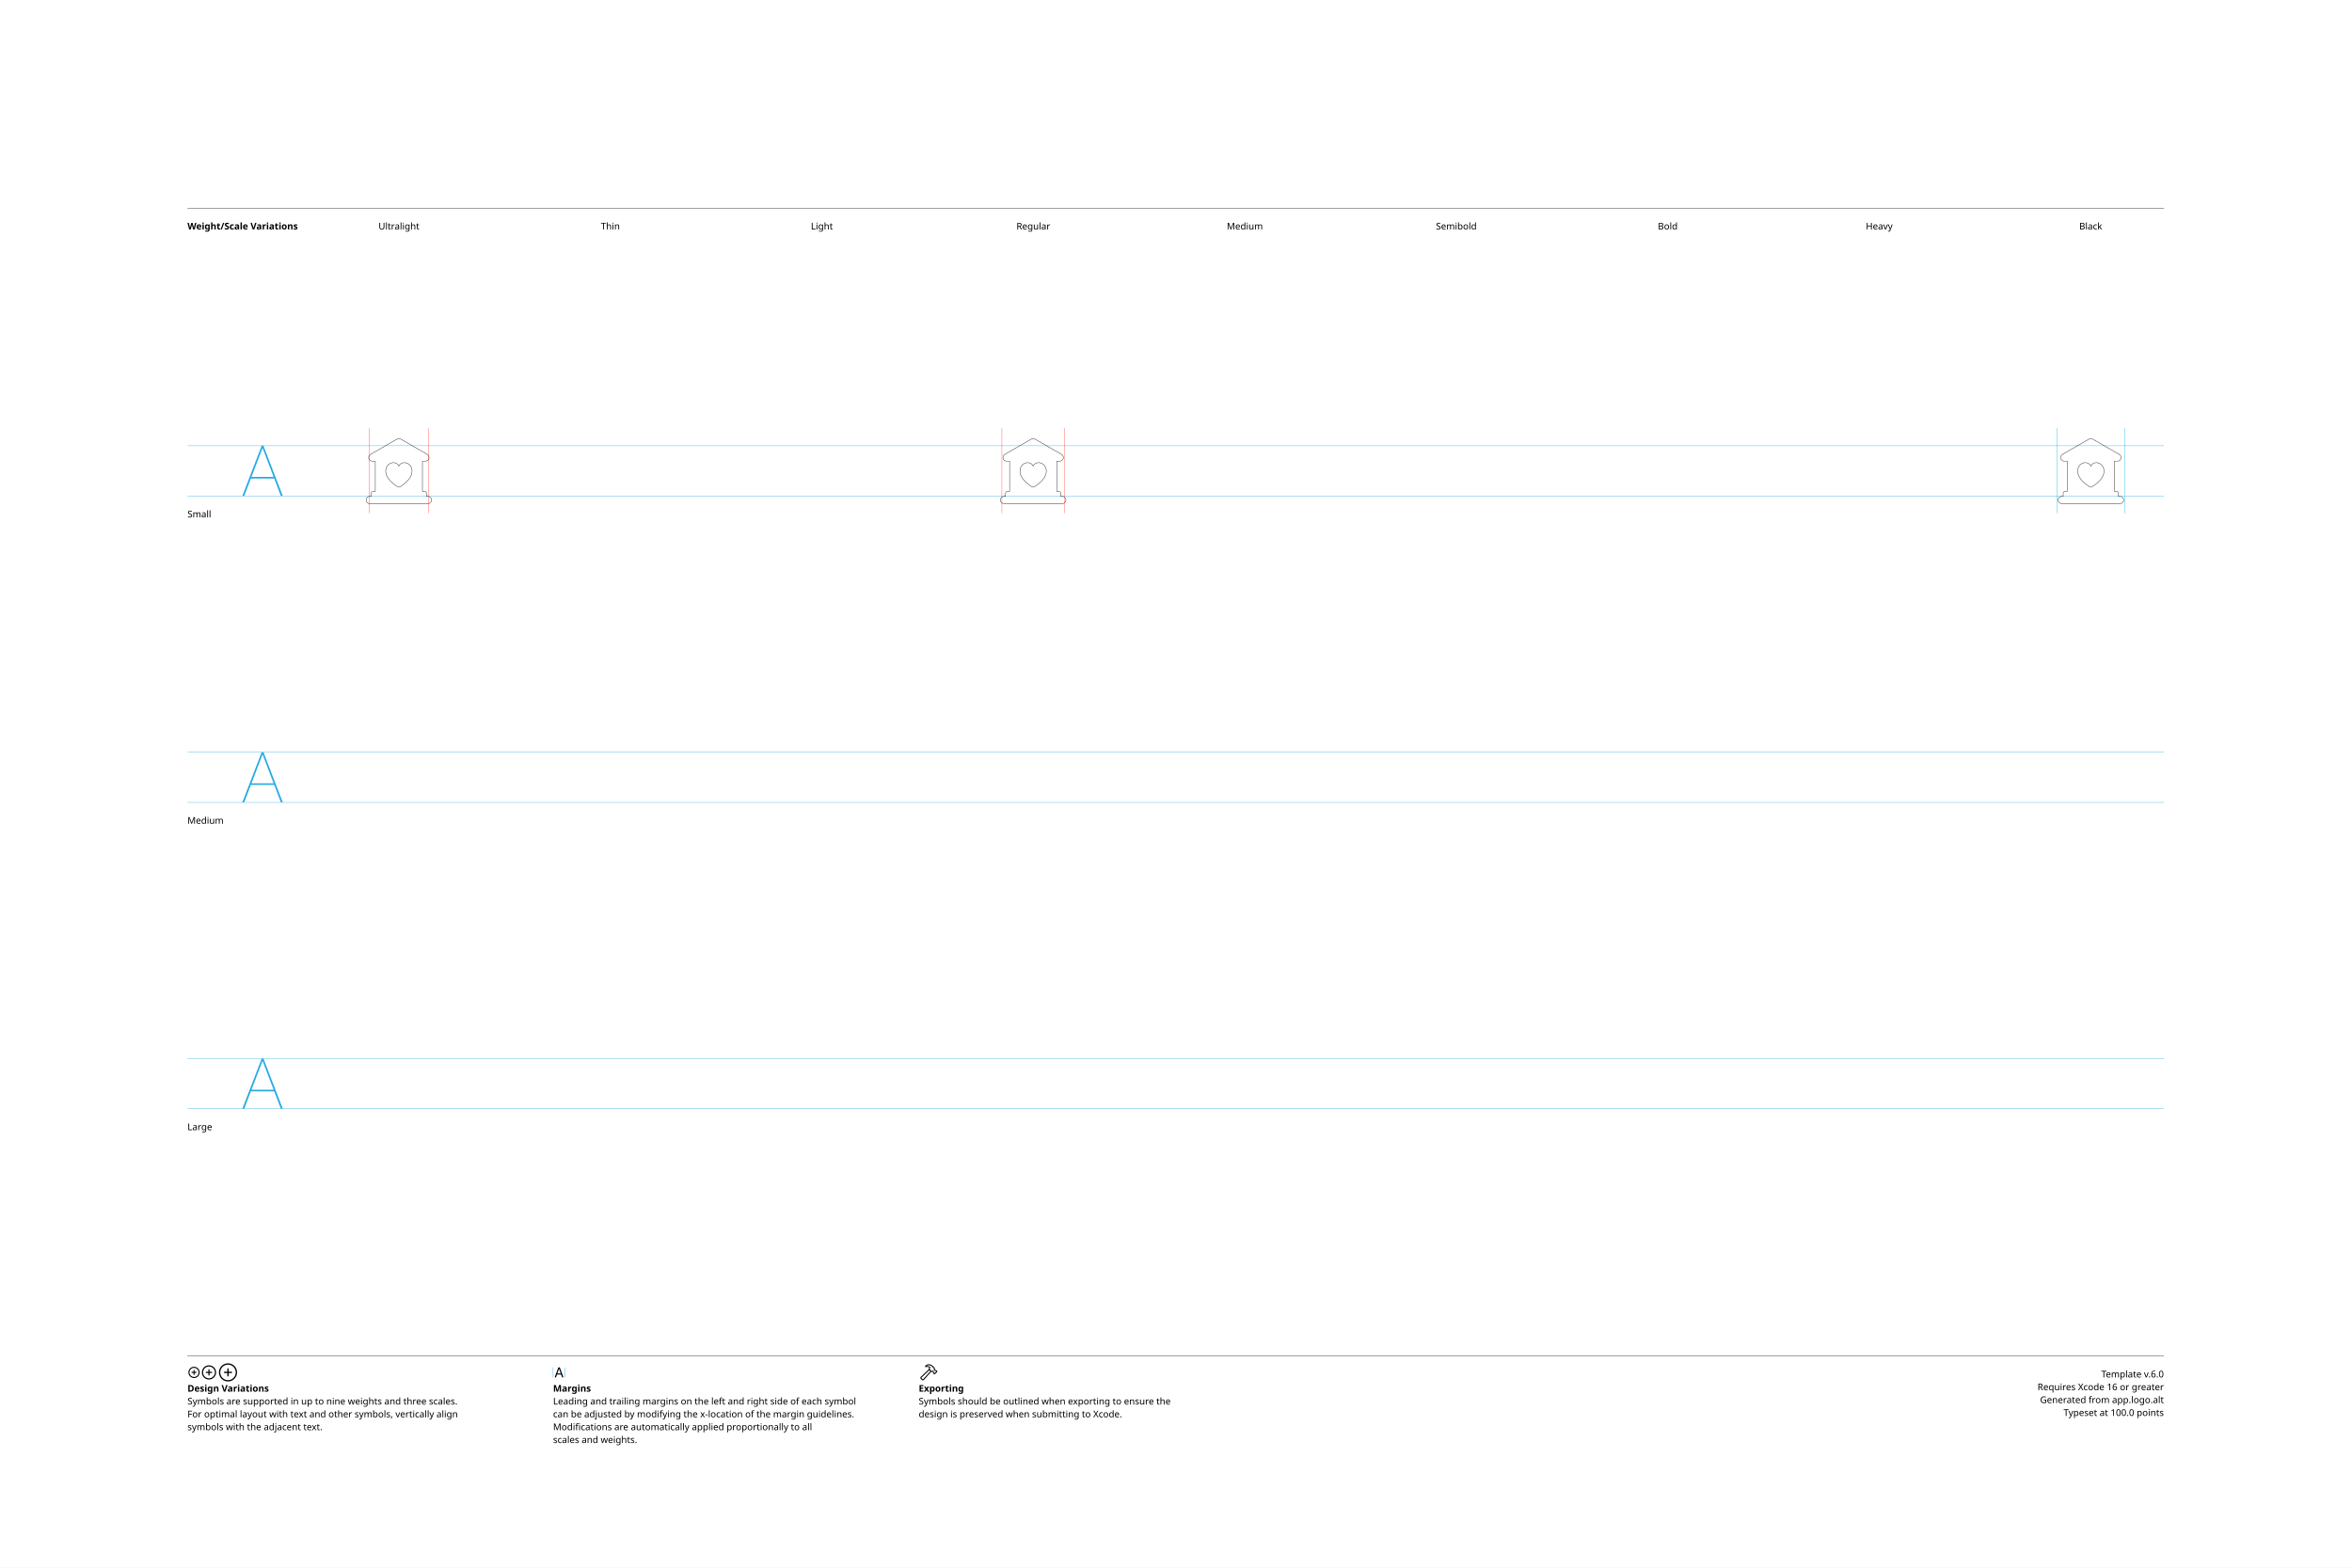
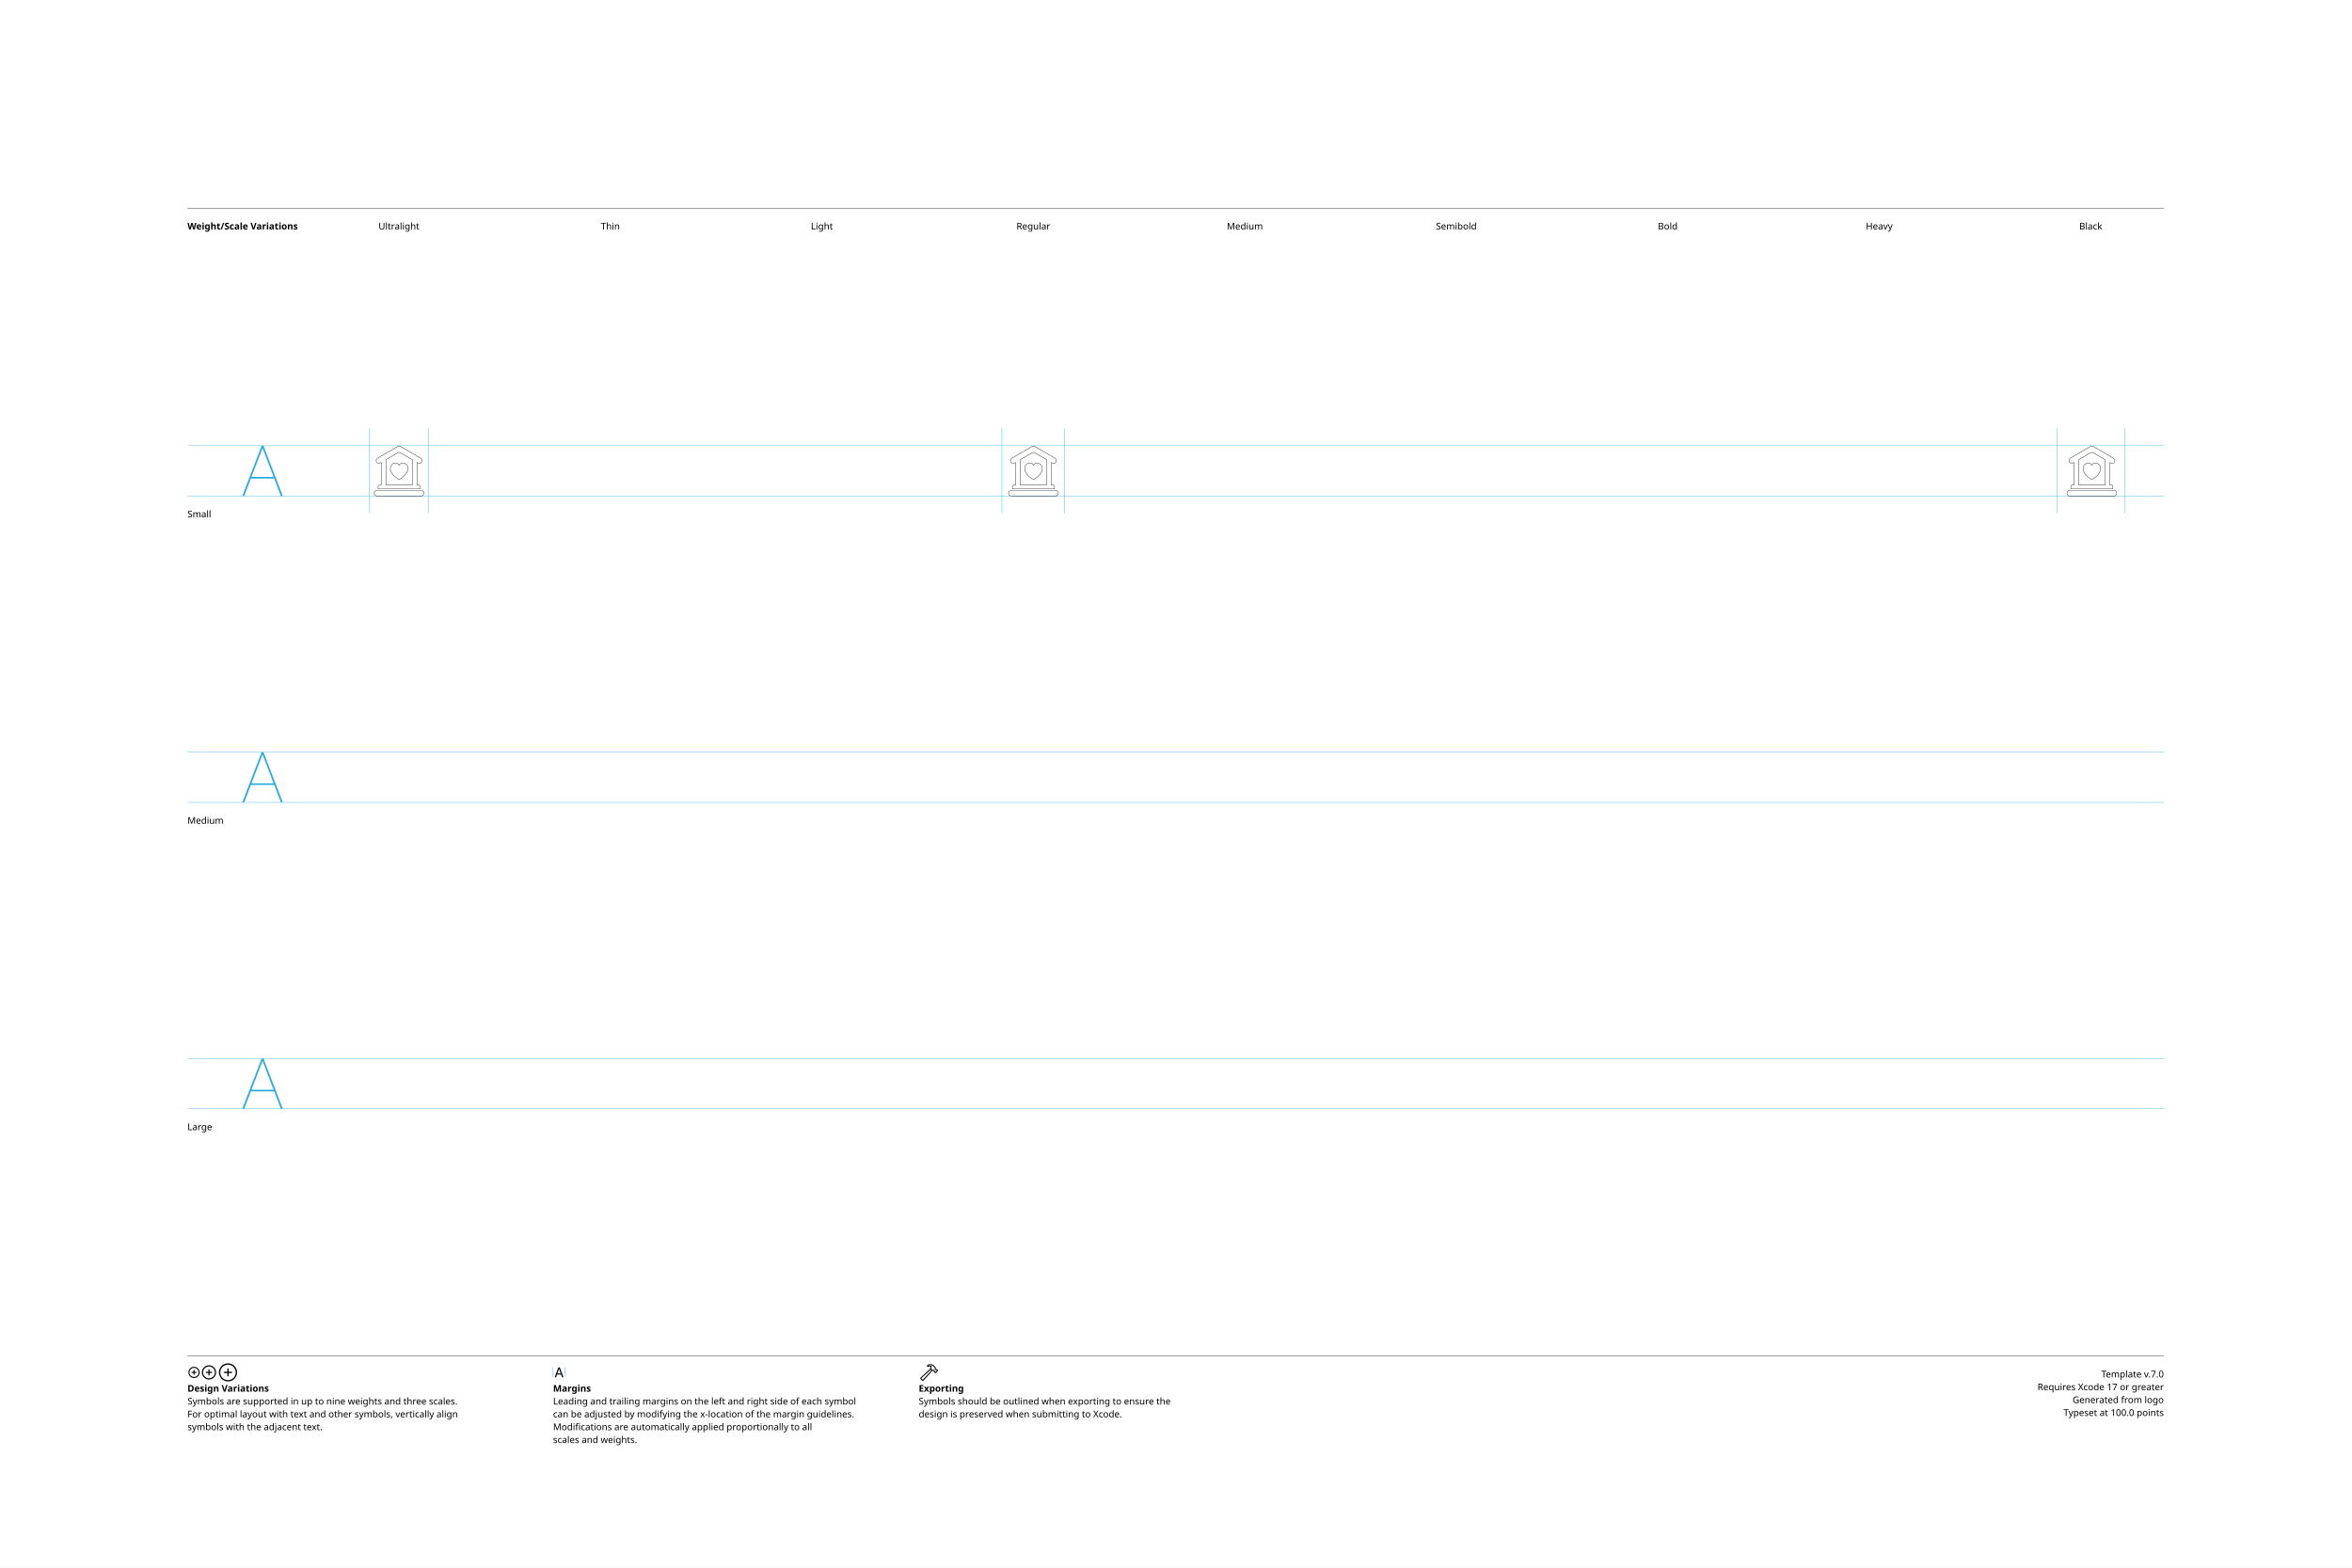
<svg xmlns="http://www.w3.org/2000/svg" version="1.1" viewBox="0 0 3300 2200">
-   <style>.monochrome-0 {-sfsymbols-variable-threshold:0.0;-sfsymbols-motion-group:1;-sfsymbols-always-rotates:true;-sfsymbols-layer-tags:-5ee24bb786aea7c8}
- .monochrome-1 {opacity:0.0;-sfsymbols-clear-behind:true;-sfsymbols-motion-group:0;-sfsymbols-always-pulses:true;-sfsymbols-layer-tags:-5ee24bb786aea7c8}
+   <style>.defaults {-sfsymbols-variable-value-mode:color;-sfsymbols-draw-reverses-motion-groups:true}

- .multicolor-0:tintColor {-sfsymbols-variable-threshold:0.0;-sfsymbols-motion-group:1;-sfsymbols-always-rotates:true;-sfsymbols-layer-tags:-5ee24bb786aea7c8}
- .multicolor-1:tintColor {opacity:0.0;-sfsymbols-clear-behind:true;-sfsymbols-motion-group:0;-sfsymbols-always-pulses:true;-sfsymbols-layer-tags:-5ee24bb786aea7c8}
+ .monochrome-0 {-sfsymbols-motion-group:1;-sfsymbols-layer-tags:-6b6443041fbdc47b}
+ .monochrome-1 {-sfsymbols-motion-group:1;-sfsymbols-layer-tags:-6b6443041fbdc47b}
+ .monochrome-2 {-sfsymbols-variable-threshold:0.0;-sfsymbols-motion-group:0;-sfsymbols-always-pulses:true;-sfsymbols-always-rotates:true;-sfsymbols-layer-tags:-6b6443041fbdc47b}

- .hierarchical-0:tertiary {-sfsymbols-variable-threshold:0.0;-sfsymbols-motion-group:1;-sfsymbols-always-rotates:true;-sfsymbols-layer-tags:-5ee24bb786aea7c8}
- .hierarchical-1:primary {-sfsymbols-motion-group:0;-sfsymbols-layer-tags:-5ee24bb786aea7c8}
+ .multicolor-0:tintColor {-sfsymbols-motion-group:1;-sfsymbols-layer-tags:-6b6443041fbdc47b}
+ .multicolor-1:tintColor {-sfsymbols-motion-group:1;-sfsymbols-layer-tags:-6b6443041fbdc47b}
+ .multicolor-2:systemPinkColor {-sfsymbols-variable-threshold:0.0;-sfsymbols-motion-group:0;-sfsymbols-always-pulses:true;-sfsymbols-always-rotates:true;-sfsymbols-layer-tags:-6b6443041fbdc47b}
+ 
+ .hierarchical-0:secondary {-sfsymbols-motion-group:1;-sfsymbols-layer-tags:-6b6443041fbdc47b}
+ .hierarchical-1:secondary {-sfsymbols-motion-group:1;-sfsymbols-layer-tags:-6b6443041fbdc47b}
+ .hierarchical-2:primary {-sfsymbols-variable-threshold:0.0;-sfsymbols-motion-group:0;-sfsymbols-always-pulses:true;-sfsymbols-always-rotates:true;-sfsymbols-layer-tags:-6b6443041fbdc47b}

.SFSymbolsPreviewWireframe {fill:none;opacity:1.0;stroke:black;stroke-width:0.5}
</style>
  <g id="Notes">
    <rect height="2200" id="artboard" style="fill:white;opacity:1" width="3300" x="0" y="0" />
    <line style="fill:none;stroke:black;opacity:1;stroke-width:0.5;" x1="263" x2="3036" y1="292" y2="292" />
    <text style="stroke:none;fill:black;font-family:sans-serif;font-size:13;font-weight:bold;" transform="matrix(1 0 0 1 263 322)">Weight/Scale Variations</text>
    <text style="stroke:none;fill:black;font-family:sans-serif;font-size:13;text-anchor:middle;" transform="matrix(1 0 0 1 559.711 322)">Ultralight</text>
    <text style="stroke:none;fill:black;font-family:sans-serif;font-size:13;text-anchor:middle;" transform="matrix(1 0 0 1 856.422 322)">Thin</text>
    <text style="stroke:none;fill:black;font-family:sans-serif;font-size:13;text-anchor:middle;" transform="matrix(1 0 0 1 1153.13 322)">Light</text>
    <text style="stroke:none;fill:black;font-family:sans-serif;font-size:13;text-anchor:middle;" transform="matrix(1 0 0 1 1449.84 322)">Regular</text>
    <text style="stroke:none;fill:black;font-family:sans-serif;font-size:13;text-anchor:middle;" transform="matrix(1 0 0 1 1746.56 322)">Medium</text>
    <text style="stroke:none;fill:black;font-family:sans-serif;font-size:13;text-anchor:middle;" transform="matrix(1 0 0 1 2043.27 322)">Semibold</text>
    <text style="stroke:none;fill:black;font-family:sans-serif;font-size:13;text-anchor:middle;" transform="matrix(1 0 0 1 2339.98 322)">Bold</text>
    <text style="stroke:none;fill:black;font-family:sans-serif;font-size:13;text-anchor:middle;" transform="matrix(1 0 0 1 2636.69 322)">Heavy</text>
    <text style="stroke:none;fill:black;font-family:sans-serif;font-size:13;text-anchor:middle;" transform="matrix(1 0 0 1 2933.4 322)">Black</text>
    <line style="fill:none;stroke:black;opacity:1;stroke-width:0.5;" x1="263" x2="3036" y1="1903" y2="1903" />
    <g transform="matrix(0.2 0 0 0.2 263 1933)">
-       <path d="m46.24 4.15c21.777 0 39.453-17.627 39.453-39.404s-17.676-39.404-39.453-39.404c-21.729 0-39.404 17.627-39.404 39.404s17.676 39.404 39.404 39.404Zm0-7.422c-17.676 0-31.934-14.307-31.934-31.982s14.258-31.982 31.934-31.982 31.982 14.307 31.982 31.982-14.307 31.982-31.982 31.982Zm-17.969-31.982c0 2.148 1.514 3.613 3.76 3.613h10.498v10.596c0 2.197 1.465 3.711 3.613 3.711 2.246 0 3.711-1.514 3.711-3.711v-10.596h10.596c2.197 0 3.711-1.465 3.711-3.613 0-2.197-1.514-3.711-3.711-3.711h-10.596v-10.547c0-2.246-1.465-3.76-3.711-3.76-2.148 0-3.613 1.514-3.613 3.76v10.547h-10.498c-2.246 0-3.76 1.514-3.76 3.711Z" />
+       <path d="m46.24 4.15c21.777 0 39.453-17.627 39.453-39.404s-17.676-39.404-39.453-39.404c-21.729 0-39.404 17.627-39.404 39.404s17.676 39.404 39.404 39.404Zm0-7.422c-17.676 0-31.934-14.307-31.934-31.982s14.258-31.982 31.934-31.982 31.982 14.307 31.982 31.982-14.307 31.982-31.982 31.982Zm3.613-17.773v-28.467c0-2.246-1.465-3.76-3.711-3.76-2.148 0-3.613 1.514-3.613 3.76v28.467c0 2.197 1.465 3.711 3.613 3.711 2.246 0 3.711-1.514 3.711-3.711Zm-17.822-10.596h28.418c2.197 0 3.711-1.465 3.711-3.613 0-2.197-1.514-3.711-3.711-3.711h-28.418c-2.246 0-3.76 1.514-3.76 3.711 0 2.148 1.514 3.613 3.76 3.613Z" />
    </g>
    <g transform="matrix(0.2 0 0 0.2 281.506 1933)">
-       <path d="m58.545 14.551c27.49 0 49.805-22.314 49.805-49.805s-22.314-49.805-49.805-49.805-49.805 22.314-49.805 49.805 22.314 49.805 49.805 49.805Zm0-8.301c-22.949 0-41.504-18.555-41.504-41.504s18.555-41.504 41.504-41.504 41.504 18.555 41.504 41.504-18.555 41.504-41.504 41.504Zm-22.656-41.504c0 2.393 1.66 4.004 4.15 4.004h14.355v14.404c0 2.441 1.66 4.15 4.053 4.15 2.441 0 4.15-1.66 4.15-4.15v-14.404h14.404c2.441 0 4.15-1.611 4.15-4.004 0-2.441-1.709-4.15-4.15-4.15h-14.404v-14.355c0-2.49-1.709-4.199-4.15-4.199-2.393 0-4.053 1.709-4.053 4.199v14.355h-14.355c-2.49 0-4.15 1.709-4.15 4.15Z" />
+       <path d="m58.545 14.551c27.49 0 49.805-22.314 49.805-49.805s-22.314-49.805-49.805-49.805-49.805 22.314-49.805 49.805 22.314 49.805 49.805 49.805Zm0-8.301c-22.949 0-41.504-18.555-41.504-41.504s18.555-41.504 41.504-41.504 41.504 18.555 41.504 41.504-18.555 41.504-41.504 41.504Zm4.053-23.096v-36.914c0-2.49-1.709-4.199-4.15-4.199-2.393 0-4.053 1.709-4.053 4.199v36.914c0 2.441 1.66 4.15 4.053 4.15 2.441 0 4.15-1.66 4.15-4.15Zm-22.559-14.404h36.963c2.441 0 4.15-1.611 4.15-4.004 0-2.441-1.709-4.15-4.15-4.15h-36.963c-2.49 0-4.15 1.709-4.15 4.15 0 2.393 1.66 4.004 4.15 4.004Z" />
    </g>
    <g transform="matrix(0.2 0 0 0.2 304.924 1933)">
-       <path d="m74.853 28.32c35.107 0 63.623-28.467 63.623-63.574s-28.516-63.623-63.623-63.623-63.574 28.516-63.574 63.623 28.467 63.574 63.574 63.574Zm0-9.082c-30.127 0-54.492-24.365-54.492-54.492s24.365-54.492 54.492-54.492 54.492 24.365 54.492 54.492-24.365 54.492-54.492 54.492Zm-28.857-54.492c0 2.588 1.855 4.395 4.59 4.395h19.727v19.775c0 2.686 1.855 4.59 4.443 4.59 2.686 0 4.541-1.855 4.541-4.59v-19.775h19.775c2.686 0 4.59-1.807 4.59-4.395 0-2.734-1.855-4.59-4.59-4.59h-19.775v-19.727c0-2.734-1.855-4.639-4.541-4.639-2.588 0-4.443 1.904-4.443 4.639v19.727h-19.727c-2.734 0-4.59 1.855-4.59 4.59Z" />
+       <path d="m74.853 28.32c35.107 0 63.623-28.467 63.623-63.574s-28.516-63.623-63.623-63.623-63.574 28.516-63.574 63.623 28.467 63.574 63.574 63.574Zm0-9.082c-30.127 0-54.492-24.365-54.492-54.492s24.365-54.492 54.492-54.492 54.492 24.365 54.492 54.492-24.365 54.492-54.492 54.492Zm4.443-30.322v-48.486c0-2.734-1.855-4.639-4.541-4.639-2.588 0-4.443 1.904-4.443 4.639v48.486c0 2.686 1.855 4.59 4.443 4.59 2.686 0 4.541-1.855 4.541-4.59Zm-28.711-19.775h48.486c2.686 0 4.59-1.807 4.59-4.395 0-2.734-1.855-4.59-4.59-4.59h-48.486c-2.734 0-4.59 1.855-4.59 4.59 0 2.588 1.855 4.395 4.59 4.395Z" />
    </g>
    <text style="stroke:none;fill:black;font-family:sans-serif;font-size:13;font-weight:bold;" transform="matrix(1 0 0 1 263 1953)">Design Variations</text>
    <text style="stroke:none;fill:black;font-family:sans-serif;font-size:13;" transform="matrix(1 0 0 1 263 1971)">Symbols are supported in up to nine weights and three scales.</text>
    <text style="stroke:none;fill:black;font-family:sans-serif;font-size:13;" transform="matrix(1 0 0 1 263 1989)">For optimal layout with text and other symbols, vertically align</text>
    <text style="stroke:none;fill:black;font-family:sans-serif;font-size:13;" transform="matrix(1 0 0 1 263 2007)">symbols with the adjacent text.</text>
    <line style="fill:none;stroke:#00AEEF;stroke-width:0.5;opacity:1.0;" x1="776" x2="776" y1="1919" y2="1933" />
    <g transform="matrix(0.2 0 0 0.2 776 1933)">
-       <path d="m16.553 0.781c2.588 0 3.857-0.977 4.785-3.711l6.299-17.236h28.809l6.299 17.236c0.928 2.734 2.197 3.711 4.736 3.711 2.588 0 4.248-1.562 4.248-4.004 0-0.83-0.146-1.611-0.537-2.637l-22.9-60.986c-1.123-2.979-3.125-4.492-6.25-4.492-3.027 0-5.078 1.465-6.152 4.443l-22.9 61.084c-0.391 1.025-0.537 1.807-0.537 2.637 0 2.441 1.562 3.955 4.102 3.955Zm13.477-28.369 11.865-32.861h0.244l11.865 32.861Z" />
+       <path d="m16.553 0.781c2.588 0 3.857-0.977 4.785-3.711l20.557-57.52h0.244l20.605 57.52c0.928 2.734 2.197 3.711 4.736 3.711 2.588 0 4.248-1.562 4.248-4.004 0-0.83-0.146-1.611-0.537-2.637l-22.9-60.986c-1.123-2.979-3.125-4.492-6.25-4.492-3.027 0-5.078 1.465-6.152 4.443l-22.9 61.084c-0.391 1.025-0.537 1.807-0.537 2.637 0 2.441 1.562 3.955 4.102 3.955Zm10.205-20.947h30.664c2.002 0 3.662-1.66 3.662-3.662 0-2.051-1.66-3.662-3.662-3.662h-30.664c-2.002 0-3.662 1.611-3.662 3.662 0 2.002 1.66 3.662 3.662 3.662Z" />
    </g>
    <line style="fill:none;stroke:#00AEEF;stroke-width:0.5;opacity:1.0;" x1="792.836" x2="792.836" y1="1919" y2="1933" />
    <text style="stroke:none;fill:black;font-family:sans-serif;font-size:13;font-weight:bold;" transform="matrix(1 0 0 1 776 1953)">Margins</text>
    <text style="stroke:none;fill:black;font-family:sans-serif;font-size:13;" transform="matrix(1 0 0 1 776 1971)">Leading and trailing margins on the left and right side of each symbol</text>
    <text style="stroke:none;fill:black;font-family:sans-serif;font-size:13;" transform="matrix(1 0 0 1 776 1989)">can be adjusted by modifying the x-location of the margin guidelines.</text>
    <text style="stroke:none;fill:black;font-family:sans-serif;font-size:13;" transform="matrix(1 0 0 1 776 2007)">Modifications are automatically applied proportionally to all</text>
    <text style="stroke:none;fill:black;font-family:sans-serif;font-size:13;" transform="matrix(1 0 0 1 776 2025)">scales and weights.</text>
    <g transform="matrix(0.2 0 0 0.2 1289 1933)">
-       <path d="m14.209 9.326 8.496 8.545c4.297 4.346 9.229 4.053 13.867-1.074l53.467-58.935-4.834-4.883-53.076 58.398c-1.758 2.002-3.418 2.49-5.762 0.146l-5.859-5.811c-2.344-2.295-1.807-4.004 0.195-5.811l57.373-54.004-4.883-4.834-57.959 54.443c-4.932 4.59-5.322 9.473-1.025 13.818Zm32.08-90.967c-2.1 2.051-2.246 4.932-1.074 6.885 1.172 1.807 3.467 2.979 6.689 2.148 7.324-1.709 14.941-2.002 22.07 2.686l-2.93 7.275c-1.709 4.15-0.83 7.08 1.855 9.814l11.475 11.572c2.441 2.441 4.492 2.539 7.324 2.051l5.322-0.977 3.32 3.369-0.195 2.783c-0.195 2.49 0.439 4.395 2.881 6.787l3.809 3.711c2.393 2.393 5.469 2.539 7.812 0.195l14.551-14.6c2.344-2.344 2.246-5.322-0.146-7.715l-3.857-3.809c-2.393-2.393-4.248-3.174-6.641-2.979l-2.881 0.244-3.223-3.174 1.221-5.615c0.635-2.832-0.146-5.029-3.076-7.959l-10.986-10.938c-16.699-16.602-38.867-16.211-53.32-1.758Zm7.471 1.855c12.158-8.887 28.613-7.373 39.746 3.76l12.158 12.06c1.172 1.172 1.367 2.1 1.025 3.809l-1.611 7.422 7.52 7.422 4.932-0.293c1.27-0.049 1.66 0.049 2.637 1.025l2.881 2.881-12.207 12.207-2.881-2.881c-0.977-0.977-1.123-1.367-1.074-2.686l0.342-4.883-7.471-7.422-7.617 1.27c-1.611 0.342-2.344 0.195-3.564-0.977l-10.01-10.01c-1.27-1.172-1.416-2.002-0.635-3.857l4.395-10.449c-7.812-7.275-17.969-10.4-28.125-7.422-0.781 0.195-1.074-0.439-0.439-0.977Z" />
+       <path d="m14.209 13.135 7.861 7.861c4.297 4.395 9.326 4.102 13.867-1.025l60.693-68.213-4.883-4.883-60.254 67.676c-1.807 1.953-3.467 2.441-5.811 0.098l-5.176-5.127c-2.295-2.295-1.807-3.955 0.195-5.811l67.481-62.158-4.883-4.834-68.066 62.598c-4.98 4.59-5.322 9.473-1.025 13.818Zm44.873-97.461c-2.051 2.002-2.246 4.883-1.074 6.787 1.123 1.807 3.467 3.027 6.592 2.246 5.859-1.66 12.598-2.393 18.896 0.928l-2.686 7.129c-1.611 4.004-0.732 6.885 1.709 9.424l10.254 10.303c2.344 2.393 4.541 2.441 7.08 1.953l4.443-0.732 2.588 2.539-0.195 2.246c-0.098 2.295 0.537 4.297 2.783 6.494l3.369 3.32c2.295 2.295 5.518 2.49 7.812 0.195l12.988-13.037c2.295-2.344 2.148-5.371-0.195-7.666l-3.418-3.418c-2.197-2.197-4.053-3.027-6.348-2.881l-2.344 0.244-2.441-2.441 1.025-4.688c0.635-2.734-0.244-4.98-2.881-7.617l-11.279-11.182c-12.94-12.842-35.596-11.035-46.68-0.146Zm7.08 2.051c8.789-6.396 25.977-5.664 33.691 1.953l12.305 12.207c1.025 1.025 1.221 1.807 0.928 3.32l-1.465 6.641 6.738 6.689 4.395-0.244c1.123-0.049 1.514 0.049 2.344 0.879l2.539 2.49-10.84 10.84-2.49-2.49c-0.83-0.879-0.977-1.221-0.928-2.393l0.293-4.346-6.689-6.738-6.836 1.172c-1.416 0.293-2.051 0.195-3.174-0.879l-8.936-8.887c-1.074-1.025-1.172-1.709-0.488-3.369l4.59-11.475c-6.104-6.348-17.041-7.52-25.586-4.59-0.684 0.244-0.928-0.391-0.391-0.781Z" />
    </g>
    <text style="stroke:none;fill:black;font-family:sans-serif;font-size:13;font-weight:bold;" transform="matrix(1 0 0 1 1289 1953)">Exporting</text>
    <text style="stroke:none;fill:black;font-family:sans-serif;font-size:13;" transform="matrix(1 0 0 1 1289 1971)">Symbols should be outlined when exporting to ensure the</text>
    <text style="stroke:none;fill:black;font-family:sans-serif;font-size:13;" transform="matrix(1 0 0 1 1289 1989)">design is preserved when submitting to Xcode.</text>
-     <text id="template-version" style="stroke:none;fill:black;font-family:sans-serif;font-size:13;text-anchor:end;" transform="matrix(1 0 0 1 3036 1933)">Template v.6.0</text>
-     <text style="stroke:none;fill:black;font-family:sans-serif;font-size:13;text-anchor:end;" transform="matrix(1 0 0 1 3036 1951)">Requires Xcode 16 or greater</text>
-     <text id="descriptive-name" style="stroke:none;fill:black;font-family:sans-serif;font-size:13;text-anchor:end;" transform="matrix(1 0 0 1 3036 1969)">Generated from app.logo.alt</text>
+     <text id="template-version" style="stroke:none;fill:black;font-family:sans-serif;font-size:13;text-anchor:end;" transform="matrix(1 0 0 1 3036 1933)">Template v.7.0</text>
+     <text style="stroke:none;fill:black;font-family:sans-serif;font-size:13;text-anchor:end;" transform="matrix(1 0 0 1 3036 1951)">Requires Xcode 17 or greater</text>
+     <text id="descriptive-name" style="stroke:none;fill:black;font-family:sans-serif;font-size:13;text-anchor:end;" transform="matrix(1 0 0 1 3036 1969)">Generated from logo</text>
    <text style="stroke:none;fill:black;font-family:sans-serif;font-size:13;text-anchor:end;" transform="matrix(1 0 0 1 3036 1987)">Typeset at 100.0 points</text>
    <text style="stroke:none;fill:black;font-family:sans-serif;font-size:13;" transform="matrix(1 0 0 1 263 726)">Small</text>
    <text style="stroke:none;fill:black;font-family:sans-serif;font-size:13;" transform="matrix(1 0 0 1 263 1156)">Medium</text>
    <text style="stroke:none;fill:black;font-family:sans-serif;font-size:13;" transform="matrix(1 0 0 1 263 1586)">Large</text>
  </g>
  <g id="Guides">
    <g id="H-reference" style="fill:#27AAE1;stroke:none;" transform="matrix(1 0 0 1 339 696)">
      <path d="M0.994 0L3.638 0L29.328-67.132L30.03-67.132L30.03-70.459L28.123-70.459ZM11.688-24.48L46.981-24.48L46.231-26.729L12.438-26.729ZM55.12 0L57.764 0L30.638-70.459L29.433-70.459L29.433-67.132Z" />
    </g>
    <line id="Baseline-S" style="fill:none;stroke:#27AAE1;opacity:1;stroke-width:0.5;" x1="263" x2="3036" y1="696" y2="696" />
    <line id="Capline-S" style="fill:none;stroke:#27AAE1;opacity:1;stroke-width:0.5;" x1="263" x2="3036" y1="625.541" y2="625.541" />
    <g id="H-reference" style="fill:#27AAE1;stroke:none;" transform="matrix(1 0 0 1 339 1126)">
      <path d="M0.994 0L3.638 0L29.328-67.132L30.03-67.132L30.03-70.459L28.123-70.459ZM11.688-24.48L46.981-24.48L46.231-26.729L12.438-26.729ZM55.12 0L57.764 0L30.638-70.459L29.433-70.459L29.433-67.132Z" />
    </g>
    <line id="Baseline-M" style="fill:none;stroke:#27AAE1;opacity:1;stroke-width:0.5;" x1="263" x2="3036" y1="1126" y2="1126" />
    <line id="Capline-M" style="fill:none;stroke:#27AAE1;opacity:1;stroke-width:0.5;" x1="263" x2="3036" y1="1055.54" y2="1055.54" />
    <g id="H-reference" style="fill:#27AAE1;stroke:none;" transform="matrix(1 0 0 1 339 1556)">
      <path d="M0.994 0L3.638 0L29.328-67.132L30.03-67.132L30.03-70.459L28.123-70.459ZM11.688-24.48L46.981-24.48L46.231-26.729L12.438-26.729ZM55.12 0L57.764 0L30.638-70.459L29.433-70.459L29.433-67.132Z" />
    </g>
    <line id="Baseline-L" style="fill:none;stroke:#27AAE1;opacity:1;stroke-width:0.5;" x1="263" x2="3036" y1="1556" y2="1556" />
    <line id="Capline-L" style="fill:none;stroke:#27AAE1;opacity:1;stroke-width:0.5;" x1="263" x2="3036" y1="1485.54" y2="1485.54" />
    <line id="right-margin-Black-S" style="fill:none;stroke:#00AEEF;stroke-width:0.5;opacity:1.0;" x1="2980.81" x2="2980.81" y1="600.785" y2="720.121" />
    <line id="left-margin-Black-S" style="fill:none;stroke:#00AEEF;stroke-width:0.5;opacity:1.0;" x1="2885.99" x2="2885.99" y1="600.785" y2="720.121" />
-     <line id="right-margin-Regular-S" style="fill:none;stroke:#FF3B30;stroke-width:0.5;opacity:1.0;" x1="1493.96" x2="1493.96" y1="600.785" y2="720.121" />
-     <line id="left-margin-Regular-S" style="fill:none;stroke:#FF3B30;stroke-width:0.5;opacity:1.0;" x1="1405.73" x2="1405.73" y1="600.785" y2="720.121" />
-     <line id="right-margin-Ultralight-S" style="fill:none;stroke:#FF3B30;stroke-width:0.5;opacity:1.0;" x1="601.625" x2="601.625" y1="600.785" y2="720.121" />
-     <line id="left-margin-Ultralight-S" style="fill:none;stroke:#FF3B30;stroke-width:0.5;opacity:1.0;" x1="517.797" x2="517.797" y1="600.785" y2="720.121" />
+     <line id="right-margin-Regular-S" style="fill:none;stroke:#00AEEF;stroke-width:0.5;opacity:1.0;" x1="1493.96" x2="1493.96" y1="600.785" y2="720.121" />
+     <line id="left-margin-Regular-S" style="fill:none;stroke:#00AEEF;stroke-width:0.5;opacity:1.0;" x1="1405.73" x2="1405.73" y1="600.785" y2="720.121" />
+     <line id="right-margin-Ultralight-S" style="fill:none;stroke:#00AEEF;stroke-width:0.5;opacity:1.0;" x1="601.625" x2="601.625" y1="600.785" y2="720.121" />
+     <line id="left-margin-Ultralight-S" style="fill:none;stroke:#00AEEF;stroke-width:0.5;opacity:1.0;" x1="517.797" x2="517.797" y1="600.785" y2="720.121" />
  </g>
  <g id="Symbols">
    <g id="Black-S" transform="matrix(1 0 0 1 2885.99 696)">
-       <path class="monochrome-0 multicolor-0:tintColor hierarchical-0:tertiary SFSymbolsPreviewWireframe" d="M45.065-79.857C46.142-80.531 48.636-80.699 50.095-79.857L87.47-58.295C89.442-57.156 90.404-54.836 89.815-52.636C89.226-50.436 87.233-48.906 84.955-48.906L80.642-48.906L80.642-6.5L83.517-6.5C85.105-6.5 86.392-5.213 86.392-3.625L86.392 0.688L88.549 0.688C91.327 0.688 93.58 2.94 93.58 5.719C93.58 8.498 91.327 10.75 88.549 10.75L6.611 10.75C3.833 10.75 1.58 8.498 1.58 5.719C1.58 2.94 3.833 0.688 6.611 0.688L8.768 0.688L8.768-3.625C8.768-5.213 10.055-6.5 11.643-6.5L14.518-6.5L14.518-48.906L10.205-48.906C7.928-48.906 5.934-50.436 5.345-52.636C4.756-54.836 5.718-57.156 7.69-58.295L45.065-79.857Z" />
-       <path class="monochrome-1 multicolor-1:tintColor hierarchical-1:primary SFSymbolsPreviewWireframe" d="M55.134-46.75C51.493-46.75 49.026-44.759 47.58-42.02C46.134-44.759 43.65-46.75 40.026-46.75C34.242-46.749 29.071-42.003 29.071-34.672C29.071-27.305 35.281-19.905 44.416-13.781C45.607-12.998 46.781-12.25 47.58-12.25C48.362-12.25 49.553-12.998 50.744-13.781C59.879-19.905 66.089-27.305 66.089-34.672C66.089-42.003 60.917-46.749 55.134-46.75Z" />
+       <path class="monochrome-0 multicolor-0:tintColor hierarchical-0:secondary SFSymbolsPreviewWireframe" d="M80.18-7.717C82.3-7.717 84.01-5.989 84.01-3.858C84.01-1.727 82.3 0 80.18 0L17.84 0C15.72 0 14.01-1.727 14.01-3.858C14.01-5.989 15.72-7.717 17.84-7.717L80.18-7.717Z" />
+       <path class="monochrome-1 multicolor-1:tintColor hierarchical-1:secondary SFSymbolsPreviewWireframe" d="M47.32-69.605C48.46-70.17 49.81-70.128 50.92-69.483L79.36-52.948L79.53-52.844C81.23-51.736 81.79-49.466 80.76-47.678C79.74-45.891 77.51-45.24 75.71-46.169L75.53-46.265L74.17-47.061L74.17-15.433L76.35-15.433C77.56-15.433 78.54-14.446 78.54-13.228L78.54-9.921L19.48-9.921L19.48-13.228C19.48-14.446 20.46-15.433 21.67-15.433L23.85-15.433L23.85-47.061L22.49-46.265C20.65-45.2 18.31-45.833 17.26-47.678C16.2-49.524 16.83-51.883 18.66-52.948L47.1-69.483L47.32-69.605ZM50.91-60.58C49.81-61.221 48.46-61.261 47.32-60.698L47.1-60.58L30.42-50.877L30.42-15.433L67.6-15.433L67.6-50.876L50.91-60.58Z" />
+       <path class="monochrome-2 multicolor-2:systemPinkColor hierarchical-2:primary SFSymbolsPreviewWireframe" d="M54.04-46.3C57.89-46.3 61.33-43.114 61.33-38.194C61.33-33.252 57.2-28.287 51.12-24.177C50.32-23.652 49.53-23.15 49.01-23.15C48.48-23.15 47.7-23.652 46.9-24.177C40.82-28.287 36.69-33.252 36.69-38.194C36.69-43.114 40.13-46.3 43.98-46.3C46.39-46.3 48.05-44.964 49.01-43.126C49.97-44.964 51.62-46.3 54.04-46.3Z" />
    </g>
    <g id="Regular-S" transform="matrix(1 0 0 1 1405.73 696)">
-       <path class="monochrome-0 multicolor-0:tintColor hierarchical-0:tertiary SFSymbolsPreviewWireframe" d="M41.335-79.857C42.412-80.531 44.906-80.699 46.365-79.857L83.74-58.295C85.712-57.156 86.674-54.836 86.085-52.636C85.496-50.436 83.502-48.906 81.225-48.906L76.912-48.906L76.912-6.5L79.787-6.5C81.375-6.5 82.662-5.213 82.662-3.625L82.662 0.688L84.819 0.688C87.597 0.688 89.85 2.94 89.85 5.719C89.85 8.498 87.597 10.75 84.819 10.75L2.881 10.75C0.103 10.75-2.15 8.498-2.15 5.719C-2.15 2.94 0.103 0.688 2.881 0.688L5.037 0.688L5.037-3.625C5.037-5.213 6.325-6.5 7.912-6.5L10.787-6.5L10.787-48.906L6.475-48.906C4.198-48.906 2.204-50.436 1.615-52.636C1.026-54.836 1.988-57.156 3.96-58.295L41.335-79.857Z" />
-       <path class="monochrome-1 multicolor-1:tintColor hierarchical-1:primary SFSymbolsPreviewWireframe" d="M51.404-46.75C47.763-46.75 45.296-44.759 43.85-42.02C42.404-44.759 39.92-46.75 36.296-46.75C30.512-46.749 25.341-42.003 25.341-34.672C25.341-27.305 31.551-19.905 40.686-13.781C41.877-12.998 43.05-12.25 43.85-12.25C44.633-12.25 45.823-12.998 47.014-13.781C56.149-19.905 62.359-27.305 62.359-34.672C62.359-42.003 57.188-46.749 51.404-46.75Z" />
+       <path class="monochrome-0 multicolor-0:tintColor hierarchical-0:secondary SFSymbolsPreviewWireframe" d="M75.44-7.717C77.56-7.717 79.27-5.989 79.27-3.858C79.27-1.727 77.56 0 75.44 0L13.1 0C10.98 0 9.27-1.727 9.27-3.858C9.27-5.989 10.98-7.717 13.1-7.717L75.44-7.717Z" />
+       <path class="monochrome-1 multicolor-1:tintColor hierarchical-1:secondary SFSymbolsPreviewWireframe" d="M42.58-69.605C43.72-70.17 45.07-70.128 46.18-69.483L74.62-52.948L74.79-52.844C76.49-51.736 77.05-49.466 76.02-47.678C75-45.891 72.77-45.24 70.97-46.169L70.79-46.265L69.43-47.061L69.43-15.433L71.61-15.433C72.82-15.433 73.8-14.446 73.8-13.228L73.8-9.921L14.74-9.921L14.74-13.228C14.74-14.446 15.72-15.433 16.93-15.433L19.11-15.433L19.11-47.061L17.75-46.265C15.91-45.2 13.57-45.833 12.52-47.678C11.46-49.524 12.09-51.883 13.92-52.948L42.36-69.483L42.58-69.605ZM46.17-60.58C45.07-61.221 43.72-61.261 42.58-60.698L42.36-60.58L25.68-50.877L25.68-15.433L62.86-15.433L62.86-50.876L46.17-60.58Z" />
+       <path class="monochrome-2 multicolor-2:systemPinkColor hierarchical-2:primary SFSymbolsPreviewWireframe" d="M49.3-46.3C53.15-46.3 56.59-43.114 56.59-38.194C56.59-33.252 52.46-28.287 46.38-24.177C45.58-23.652 44.79-23.15 44.27-23.15C43.74-23.15 42.96-23.652 42.16-24.177C36.08-28.287 31.95-33.252 31.95-38.194C31.95-43.114 35.39-46.3 39.24-46.3C41.65-46.3 43.31-44.964 44.27-43.126C45.23-44.964 46.88-46.3 49.3-46.3Z" />
    </g>
    <g id="Ultralight-S" transform="matrix(1 0 0 1 517.797 696)">
-       <path class="monochrome-0 multicolor-0:tintColor hierarchical-0:tertiary SFSymbolsPreviewWireframe" d="M39.337-79.857C40.414-80.531 42.908-80.699 44.367-79.857L81.742-58.295C83.714-57.156 84.676-54.836 84.087-52.636C83.498-50.436 81.504-48.906 79.227-48.906L74.915-48.906L74.915-6.5L77.79-6.5C79.377-6.5 80.665-5.213 80.665-3.625L80.665 0.688L82.821 0.688C85.599 0.688 87.852 2.94 87.852 5.719C87.852 8.498 85.599 10.75 82.821 10.75L0.883 10.75C-1.895 10.75-4.148 8.498-4.148 5.719C-4.148 2.94-1.895 0.688 0.883 0.688L3.039 0.688L3.039-3.625C3.039-5.213 4.327-6.5 5.915-6.5L8.79-6.5L8.79-48.906L4.477-48.906C2.2-48.906 0.206-50.436-0.383-52.636C-0.972-54.836-0.01-57.156 1.962-58.295L39.337-79.857Z" />
-       <path class="monochrome-1 multicolor-1:tintColor hierarchical-1:primary SFSymbolsPreviewWireframe" d="M49.406-46.75C45.765-46.75 43.298-44.759 41.852-42.02C40.406-44.759 37.922-46.75 34.298-46.75C28.515-46.749 23.343-42.003 23.343-34.672C23.343-27.305 29.553-19.905 38.688-13.781C39.879-12.998 41.053-12.25 41.852-12.25C42.635-12.25 43.825-12.998 45.016-13.781C54.151-19.905 60.361-27.305 60.361-34.672C60.361-42.003 55.19-46.749 49.406-46.75Z" />
+       <path class="monochrome-0 multicolor-0:tintColor hierarchical-0:secondary SFSymbolsPreviewWireframe" d="M73.375-7.717C75.489-7.717 77.203-5.989 77.203-3.858C77.203-1.727 75.489 0 73.375 0L11.031 0C8.917 0 7.203-1.727 7.203-3.858C7.203-5.989 8.917-7.717 11.031-7.717L73.375-7.717Z" />
+       <path class="monochrome-1 multicolor-1:tintColor hierarchical-1:secondary SFSymbolsPreviewWireframe" d="M40.515-69.605C41.655-70.17 43.006-70.128 44.116-69.483L72.553-52.948L72.721-52.844C74.422-51.736 74.979-49.466 73.956-47.678C72.932-45.891 70.703-45.24 68.9-46.169L68.727-46.265L67.359-47.061L67.359-15.433L69.547-15.433C70.755-15.433 71.734-14.446 71.734-13.228L71.734-9.921L12.672-9.921L12.672-13.228C12.672-14.446 13.651-15.433 14.859-15.433L17.047-15.433L17.047-47.061L15.678-46.265C13.847-45.2 11.507-45.833 10.45-47.678C9.394-49.524 10.021-51.883 11.852-52.948L40.29-69.483L40.515-69.605ZM44.107-60.58C42.999-61.221 41.652-61.261 40.515-60.698L40.296-60.58L23.609-50.877L23.609-15.433L60.797-15.433L60.797-50.876L44.107-60.58Z" />
+       <path class="monochrome-2 multicolor-2:systemPinkColor hierarchical-2:primary SFSymbolsPreviewWireframe" d="M47.232-46.3C51.083-46.3 54.526-43.114 54.526-38.194C54.525-33.252 50.391-28.287 44.31-24.177C43.517-23.652 42.724-23.15 42.203-23.15C41.671-23.15 40.889-23.652 40.096-24.177C34.015-28.287 29.881-33.252 29.88-38.194C29.88-43.114 33.323-46.3 37.174-46.3C39.587-46.3 41.24-44.964 42.203-43.126C43.166-44.964 44.808-46.3 47.232-46.3Z" />
    </g>
  </g>
</svg>
